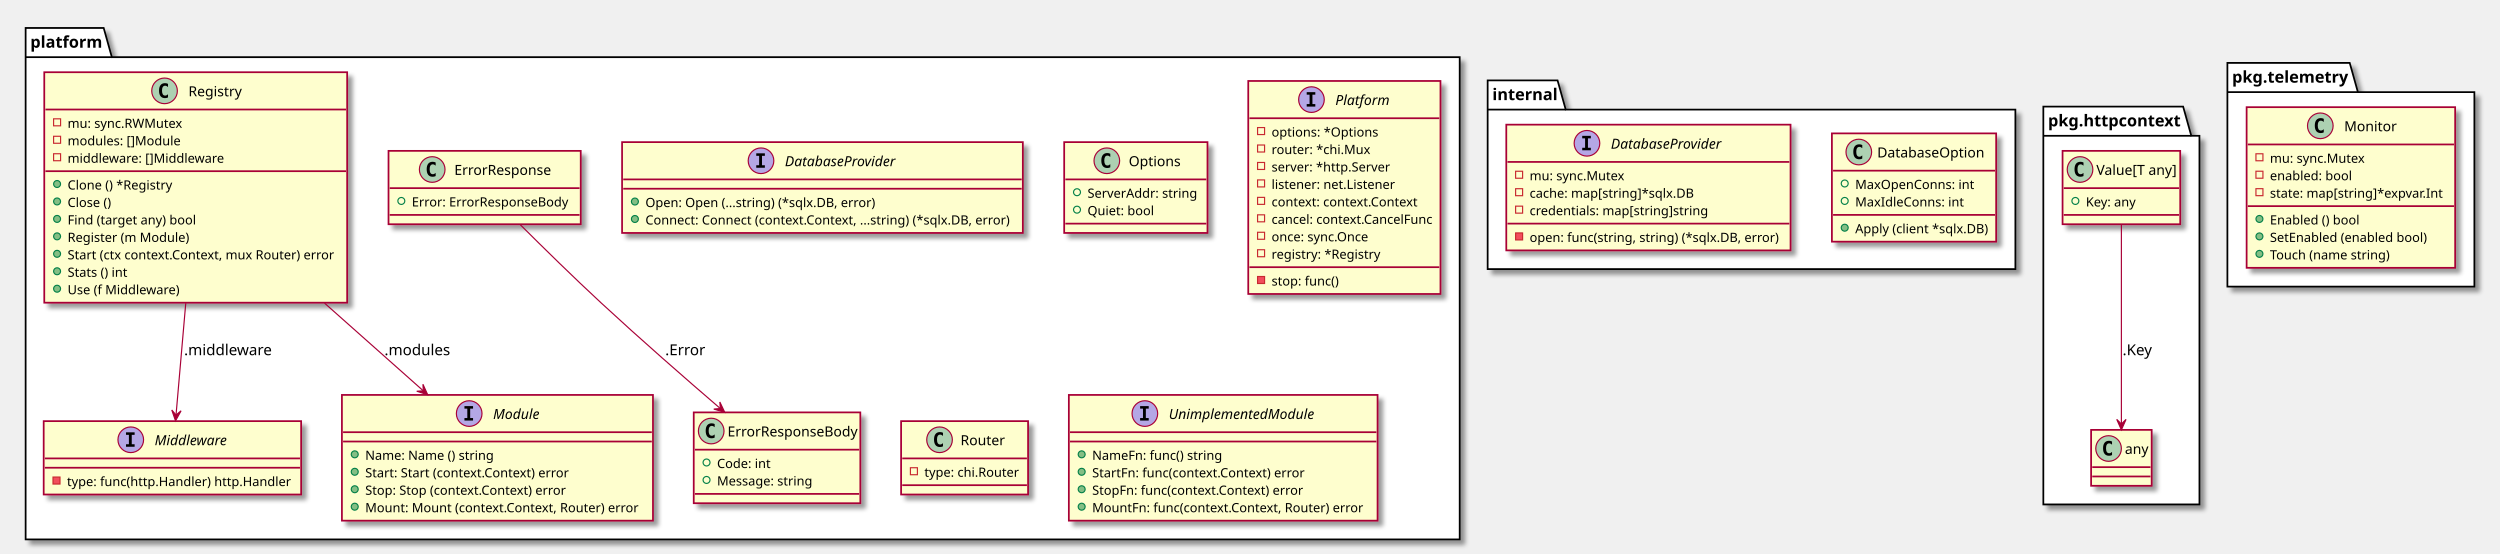
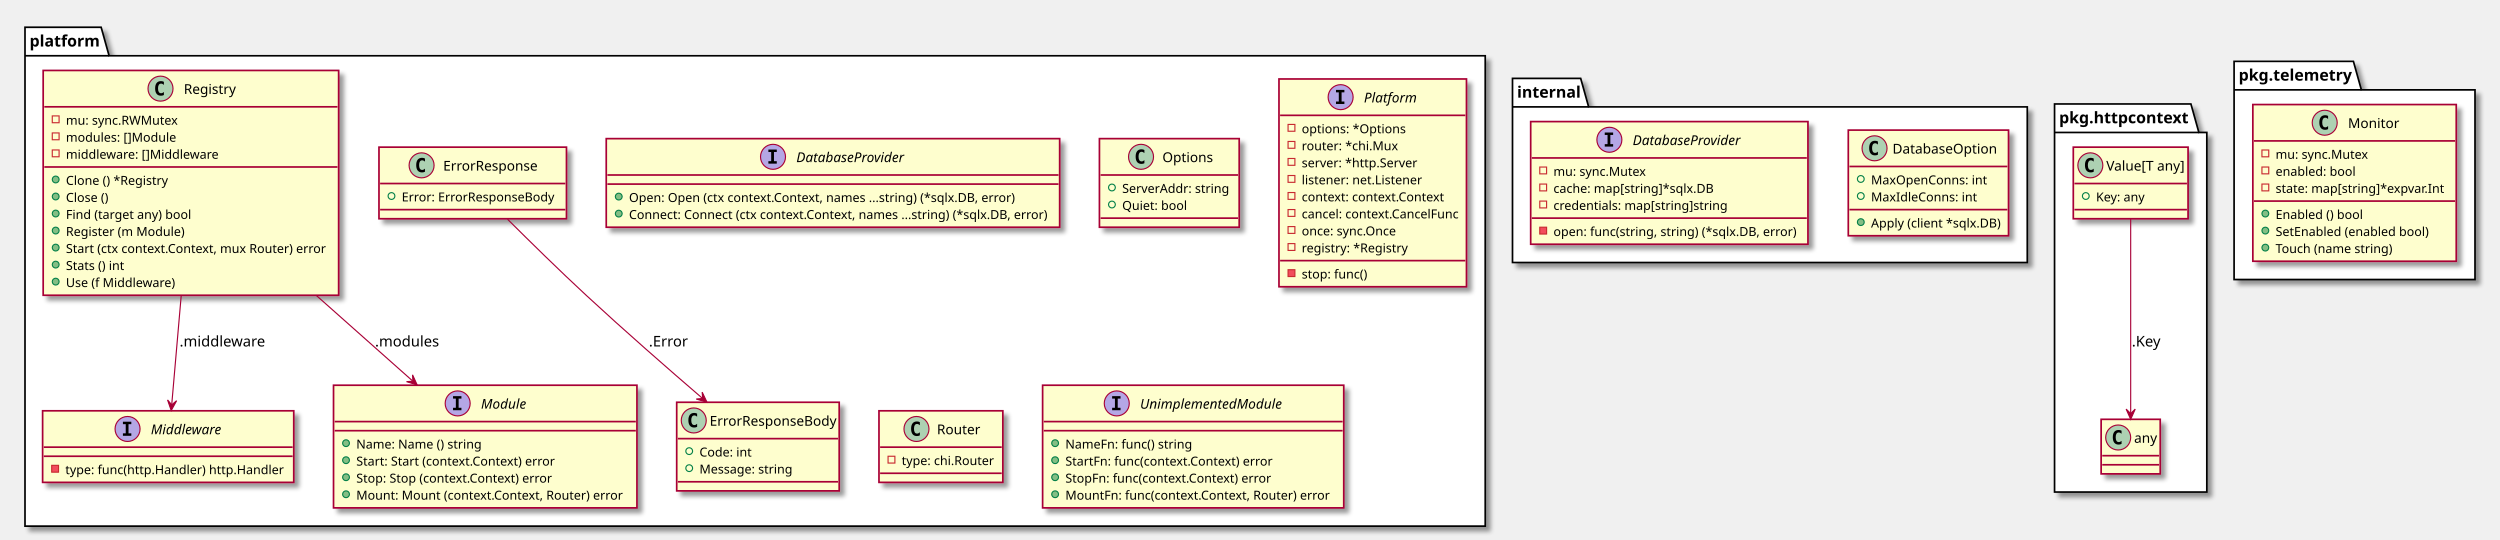
- <svg xmlns="http://www.w3.org/2000/svg" contentScriptType="application/ecmascript" contentStyleType="text/css" height="475px" preserveAspectRatio="none" style="width:2146px;height:475px;" version="1.1" viewBox="0 0 2146 475" width="2146px" zoomAndPan="magnify">
+ <svg xmlns="http://www.w3.org/2000/svg" contentScriptType="application/ecmascript" contentStyleType="text/css" height="475px" preserveAspectRatio="none" style="width:2200px;height:475px;" version="1.1" viewBox="0 0 2200 475" width="2200px" zoomAndPan="magnify">
  <defs>
-     <filter height="300%" id="f362iavfufmdf" width="300%" x="-1" y="-1">
+     <filter height="300%" id="f1exiff0v6yuq7" width="300%" x="-1" y="-1">
      <feGaussianBlur result="blurOut" stdDeviation="2.0" />
      <feColorMatrix in="blurOut" result="blurOut2" type="matrix" values="0 0 0 0 0 0 0 0 0 0 0 0 0 0 0 0 0 0 .4 0" />
      <feOffset dx="4.0" dy="4.0" in="blurOut2" result="blurOut3" />
      <feBlend in="SourceGraphic" in2="blurOut3" mode="normal" />
    </filter>
  </defs>
  <g>
-     <polygon fill="#FFFFFF" filter="url(#f362iavfufmdf)" points="1277,69,1337,69,1344,94.068,1730,94.068,1730,231,1277,231,1277,69" style="stroke: #000000; stroke-width: 1.5;" />
-     <line style="stroke: #000000; stroke-width: 1.5;" x1="1277" x2="1344" y1="94.068" y2="94.068" />
-     <text fill="#000000" font-family="sans-serif" font-size="14" font-weight="bold" lengthAdjust="spacingAndGlyphs" textLength="54" x="1281" y="85.966">internal</text>
-     <polygon fill="#FFFFFF" filter="url(#f362iavfufmdf)" points="1754,91.5,1874,91.5,1881,116.568,1888,116.568,1888,433,1754,433,1754,91.5" style="stroke: #000000; stroke-width: 1.5;" />
-     <line style="stroke: #000000; stroke-width: 1.5;" x1="1754" x2="1881" y1="116.568" y2="116.568" />
-     <text fill="#000000" font-family="sans-serif" font-size="14" font-weight="bold" lengthAdjust="spacingAndGlyphs" textLength="114" x="1758" y="108.466">pkg.httpcontext</text>
-     <polygon fill="#FFFFFF" filter="url(#f362iavfufmdf)" points="1912,54,2017,54,2024,79.068,2124,79.068,2124,246,1912,246,1912,54" style="stroke: #000000; stroke-width: 1.5;" />
-     <line style="stroke: #000000; stroke-width: 1.5;" x1="1912" x2="2024" y1="79.068" y2="79.068" />
-     <text fill="#000000" font-family="sans-serif" font-size="14" font-weight="bold" lengthAdjust="spacingAndGlyphs" textLength="99" x="1916" y="70.966">pkg.telemetry</text>
-     <polygon fill="#FFFFFF" filter="url(#f362iavfufmdf)" points="22,24,89,24,96,49.068,1253,49.068,1253,463,22,463,22,24" style="stroke: #000000; stroke-width: 1.5;" />
+     <polygon fill="#FFFFFF" filter="url(#f1exiff0v6yuq7)" points="1331,69,1391,69,1398,94.068,1784,94.068,1784,231,1331,231,1331,69" style="stroke: #000000; stroke-width: 1.5;" />
+     <line style="stroke: #000000; stroke-width: 1.5;" x1="1331" x2="1398" y1="94.068" y2="94.068" />
+     <text fill="#000000" font-family="sans-serif" font-size="14" font-weight="bold" lengthAdjust="spacingAndGlyphs" textLength="54" x="1335" y="85.966">internal</text>
+     <polygon fill="#FFFFFF" filter="url(#f1exiff0v6yuq7)" points="1808,91.5,1928,91.5,1935,116.568,1942,116.568,1942,433,1808,433,1808,91.5" style="stroke: #000000; stroke-width: 1.5;" />
+     <line style="stroke: #000000; stroke-width: 1.5;" x1="1808" x2="1935" y1="116.568" y2="116.568" />
+     <text fill="#000000" font-family="sans-serif" font-size="14" font-weight="bold" lengthAdjust="spacingAndGlyphs" textLength="114" x="1812" y="108.466">pkg.httpcontext</text>
+     <polygon fill="#FFFFFF" filter="url(#f1exiff0v6yuq7)" points="1966,54,2071,54,2078,79.068,2178,79.068,2178,246,1966,246,1966,54" style="stroke: #000000; stroke-width: 1.5;" />
+     <line style="stroke: #000000; stroke-width: 1.5;" x1="1966" x2="2078" y1="79.068" y2="79.068" />
+     <text fill="#000000" font-family="sans-serif" font-size="14" font-weight="bold" lengthAdjust="spacingAndGlyphs" textLength="99" x="1970" y="70.966">pkg.telemetry</text>
+     <polygon fill="#FFFFFF" filter="url(#f1exiff0v6yuq7)" points="22,24,89,24,96,49.068,1307,49.068,1307,463,22,463,22,24" style="stroke: #000000; stroke-width: 1.5;" />
    <line style="stroke: #000000; stroke-width: 1.5;" x1="22" x2="96" y1="49.068" y2="49.068" />
    <text fill="#000000" font-family="sans-serif" font-size="14" font-weight="bold" lengthAdjust="spacingAndGlyphs" textLength="61" x="26" y="40.966">platform</text>
-     <rect fill="#FEFECE" filter="url(#f362iavfufmdf)" height="92.946" id="internal.DatabaseOption" style="stroke: #A80036; stroke-width: 1.5;" width="141" x="1572.5" y="114.5" />
-     <ellipse cx="1595.6" cy="130.5" fill="#ADD1B2" rx="11" ry="11" style="stroke: #A80036; stroke-width: 1.0;" />
-     <path d="M1598.569,136.141 Q1597.991,136.438 1597.35,136.578 Q1596.709,136.734 1596.006,136.734 Q1593.506,136.734 1592.178,135.094 Q1590.866,133.438 1590.866,130.312 Q1590.866,127.188 1592.178,125.531 Q1593.506,123.875 1596.006,123.875 Q1596.709,123.875 1597.35,124.031 Q1598.006,124.188 1598.569,124.484 L1598.569,127.203 Q1597.944,126.625 1597.35,126.359 Q1596.756,126.078 1596.131,126.078 Q1594.787,126.078 1594.1,127.156 Q1593.412,128.219 1593.412,130.312 Q1593.412,132.406 1594.1,133.484 Q1594.787,134.547 1596.131,134.547 Q1596.756,134.547 1597.35,134.281 Q1597.944,134 1598.569,133.422 L1598.569,136.141 Z " />
-     <text fill="#000000" font-family="sans-serif" font-size="12" lengthAdjust="spacingAndGlyphs" textLength="91" x="1611.4" y="135.156">DatabaseOption</text>
-     <line style="stroke: #A80036; stroke-width: 1.5;" x1="1573.5" x2="1712.5" y1="146.5" y2="146.5" />
-     <ellipse cx="1583.5" cy="157.5" fill="none" rx="3" ry="3" style="stroke: #038048; stroke-width: 1.0;" />
-     <text fill="#000000" font-family="sans-serif" font-size="11" lengthAdjust="spacingAndGlyphs" textLength="104" x="1592.5" y="162.259">MaxOpenConns: int</text>
-     <ellipse cx="1583.5" cy="172.482" fill="none" rx="3" ry="3" style="stroke: #038048; stroke-width: 1.0;" />
-     <text fill="#000000" font-family="sans-serif" font-size="11" lengthAdjust="spacingAndGlyphs" textLength="95" x="1592.5" y="177.241">MaxIdleConns: int</text>
-     <line style="stroke: #A80036; stroke-width: 1.5;" x1="1573.5" x2="1712.5" y1="184.464" y2="184.464" />
-     <ellipse cx="1583.5" cy="195.464" fill="#84BE84" rx="3" ry="3" style="stroke: #038048; stroke-width: 1.0;" />
-     <text fill="#000000" font-family="sans-serif" font-size="11" lengthAdjust="spacingAndGlyphs" textLength="115" x="1592.5" y="200.223">Apply (client *sqlx.DB)</text>
-     <rect fill="#FEFECE" filter="url(#f362iavfufmdf)" height="107.928" id="internal.DatabaseProvider" style="stroke: #A80036; stroke-width: 1.5;" width="244" x="1293" y="107" />
-     <ellipse cx="1362.25" cy="123" fill="#B4A7E5" rx="11" ry="11" style="stroke: #A80036; stroke-width: 1.0;" />
-     <path d="M1358.172,118.766 L1358.172,116.609 L1365.562,116.609 L1365.562,118.766 L1363.094,118.766 L1363.094,126.844 L1365.562,126.844 L1365.562,129 L1358.172,129 L1358.172,126.844 L1360.641,126.844 L1360.641,118.766 L1358.172,118.766 Z " />
-     <text fill="#000000" font-family="sans-serif" font-size="12" font-style="italic" lengthAdjust="spacingAndGlyphs" textLength="97" x="1382.75" y="127.656">DatabaseProvider</text>
-     <line style="stroke: #A80036; stroke-width: 1.5;" x1="1294" x2="1536" y1="139" y2="139" />
-     <rect fill="none" height="6" style="stroke: #C82930; stroke-width: 1.0;" width="6" x="1301" y="147" />
-     <text fill="#000000" font-family="sans-serif" font-size="11" lengthAdjust="spacingAndGlyphs" textLength="82" x="1313" y="154.759">mu: sync.Mutex</text>
-     <rect fill="none" height="6" style="stroke: #C82930; stroke-width: 1.0;" width="6" x="1301" y="161.982" />
-     <text fill="#000000" font-family="sans-serif" font-size="11" lengthAdjust="spacingAndGlyphs" textLength="142" x="1313" y="169.741">cache: map[string]*sqlx.DB</text>
-     <rect fill="none" height="6" style="stroke: #C82930; stroke-width: 1.0;" width="6" x="1301" y="176.964" />
-     <text fill="#000000" font-family="sans-serif" font-size="11" lengthAdjust="spacingAndGlyphs" textLength="156" x="1313" y="184.723">credentials: map[string]string</text>
-     <line style="stroke: #A80036; stroke-width: 1.5;" x1="1294" x2="1536" y1="191.946" y2="191.946" />
-     <rect fill="#F24D5C" height="6" style="stroke: #C82930; stroke-width: 1.0;" width="6" x="1301" y="199.946" />
-     <text fill="#000000" font-family="sans-serif" font-size="11" lengthAdjust="spacingAndGlyphs" textLength="218" x="1313" y="207.705">open: func(string, string) (*sqlx.DB, error)</text>
-     <rect fill="#FEFECE" filter="url(#f362iavfufmdf)" height="62.982" id="pkg.httpcontext.Value[T any]" style="stroke: #A80036; stroke-width: 1.5;" width="101" x="1770.5" y="129.5" />
-     <ellipse cx="1785.5" cy="145.5" fill="#ADD1B2" rx="11" ry="11" style="stroke: #A80036; stroke-width: 1.0;" />
-     <path d="M1788.469,151.141 Q1787.891,151.438 1787.25,151.578 Q1786.609,151.734 1785.906,151.734 Q1783.406,151.734 1782.078,150.094 Q1780.766,148.438 1780.766,145.312 Q1780.766,142.188 1782.078,140.531 Q1783.406,138.875 1785.906,138.875 Q1786.609,138.875 1787.25,139.031 Q1787.906,139.188 1788.469,139.484 L1788.469,142.203 Q1787.844,141.625 1787.25,141.359 Q1786.656,141.078 1786.031,141.078 Q1784.688,141.078 1784,142.156 Q1783.312,143.219 1783.312,145.312 Q1783.312,147.406 1784,148.484 Q1784.688,149.547 1786.031,149.547 Q1786.656,149.547 1787.25,149.281 Q1787.844,149 1788.469,148.422 L1788.469,151.141 Z " />
-     <text fill="#000000" font-family="sans-serif" font-size="12" lengthAdjust="spacingAndGlyphs" textLength="69" x="1799.5" y="150.156">Value[T any]</text>
-     <line style="stroke: #A80036; stroke-width: 1.5;" x1="1771.5" x2="1870.5" y1="161.5" y2="161.5" />
-     <ellipse cx="1781.5" cy="172.5" fill="none" rx="3" ry="3" style="stroke: #038048; stroke-width: 1.0;" />
-     <text fill="#000000" font-family="sans-serif" font-size="11" lengthAdjust="spacingAndGlyphs" textLength="44" x="1790.5" y="177.259">Key: any</text>
-     <line style="stroke: #A80036; stroke-width: 1.5;" x1="1771.5" x2="1870.5" y1="184.482" y2="184.482" />
-     <rect fill="#FEFECE" filter="url(#f362iavfufmdf)" height="48" id="pkg.httpcontext.any" style="stroke: #A80036; stroke-width: 1.5;" width="52" x="1795" y="369" />
-     <ellipse cx="1810" cy="385" fill="#ADD1B2" rx="11" ry="11" style="stroke: #A80036; stroke-width: 1.0;" />
-     <path d="M1812.969,390.641 Q1812.391,390.938 1811.75,391.078 Q1811.109,391.234 1810.406,391.234 Q1807.906,391.234 1806.578,389.594 Q1805.266,387.938 1805.266,384.812 Q1805.266,381.688 1806.578,380.031 Q1807.906,378.375 1810.406,378.375 Q1811.109,378.375 1811.75,378.531 Q1812.406,378.688 1812.969,378.984 L1812.969,381.703 Q1812.344,381.125 1811.75,380.859 Q1811.156,380.578 1810.531,380.578 Q1809.188,380.578 1808.5,381.656 Q1807.812,382.719 1807.812,384.812 Q1807.812,386.906 1808.5,387.984 Q1809.188,389.047 1810.531,389.047 Q1811.156,389.047 1811.75,388.781 Q1812.344,388.5 1812.969,387.922 L1812.969,390.641 Z " />
-     <text fill="#000000" font-family="sans-serif" font-size="12" lengthAdjust="spacingAndGlyphs" textLength="20" x="1824" y="389.656">any</text>
-     <line style="stroke: #A80036; stroke-width: 1.5;" x1="1796" x2="1846" y1="401" y2="401" />
-     <line style="stroke: #A80036; stroke-width: 1.5;" x1="1796" x2="1846" y1="409" y2="409" />
-     <rect fill="#FEFECE" filter="url(#f362iavfufmdf)" height="137.891" id="pkg.telemetry.Monitor" style="stroke: #A80036; stroke-width: 1.5;" width="179" x="1928.5" y="92" />
-     <ellipse cx="1991.75" cy="108" fill="#ADD1B2" rx="11" ry="11" style="stroke: #A80036; stroke-width: 1.0;" />
-     <path d="M1994.719,113.641 Q1994.141,113.938 1993.5,114.078 Q1992.859,114.234 1992.156,114.234 Q1989.656,114.234 1988.328,112.594 Q1987.016,110.938 1987.016,107.812 Q1987.016,104.688 1988.328,103.031 Q1989.656,101.375 1992.156,101.375 Q1992.859,101.375 1993.5,101.531 Q1994.156,101.688 1994.719,101.984 L1994.719,104.703 Q1994.094,104.125 1993.5,103.859 Q1992.906,103.578 1992.281,103.578 Q1990.938,103.578 1990.25,104.656 Q1989.562,105.719 1989.562,107.812 Q1989.562,109.906 1990.25,110.984 Q1990.938,112.047 1992.281,112.047 Q1992.906,112.047 1993.5,111.781 Q1994.094,111.5 1994.719,110.922 L1994.719,113.641 Z " />
-     <text fill="#000000" font-family="sans-serif" font-size="12" lengthAdjust="spacingAndGlyphs" textLength="44" x="2012.25" y="112.656">Monitor</text>
-     <line style="stroke: #A80036; stroke-width: 1.5;" x1="1929.5" x2="2106.5" y1="124" y2="124" />
-     <rect fill="none" height="6" style="stroke: #C82930; stroke-width: 1.0;" width="6" x="1936.5" y="132" />
-     <text fill="#000000" font-family="sans-serif" font-size="11" lengthAdjust="spacingAndGlyphs" textLength="82" x="1948.5" y="139.759">mu: sync.Mutex</text>
-     <rect fill="none" height="6" style="stroke: #C82930; stroke-width: 1.0;" width="6" x="1936.5" y="146.982" />
-     <text fill="#000000" font-family="sans-serif" font-size="11" lengthAdjust="spacingAndGlyphs" textLength="72" x="1948.5" y="154.741">enabled: bool</text>
-     <rect fill="none" height="6" style="stroke: #C82930; stroke-width: 1.0;" width="6" x="1936.5" y="161.964" />
-     <text fill="#000000" font-family="sans-serif" font-size="11" lengthAdjust="spacingAndGlyphs" textLength="153" x="1948.5" y="169.723">state: map[string]*expvar.Int</text>
-     <line style="stroke: #A80036; stroke-width: 1.5;" x1="1929.5" x2="2106.5" y1="176.946" y2="176.946" />
-     <ellipse cx="1939.5" cy="187.946" fill="#84BE84" rx="3" ry="3" style="stroke: #038048; stroke-width: 1.0;" />
-     <text fill="#000000" font-family="sans-serif" font-size="11" lengthAdjust="spacingAndGlyphs" textLength="78" x="1948.5" y="192.705">Enabled () bool</text>
-     <ellipse cx="1939.5" cy="202.928" fill="#84BE84" rx="3" ry="3" style="stroke: #038048; stroke-width: 1.0;" />
-     <text fill="#000000" font-family="sans-serif" font-size="11" lengthAdjust="spacingAndGlyphs" textLength="136" x="1948.5" y="207.686">SetEnabled (enabled bool)</text>
-     <ellipse cx="1939.5" cy="217.909" fill="#84BE84" rx="3" ry="3" style="stroke: #038048; stroke-width: 1.0;" />
-     <text fill="#000000" font-family="sans-serif" font-size="11" lengthAdjust="spacingAndGlyphs" textLength="104" x="1948.5" y="222.668">Touch (name string)</text>
-     <rect fill="#FEFECE" filter="url(#f362iavfufmdf)" height="77.964" id="platform.DatabaseProvider" style="stroke: #A80036; stroke-width: 1.5;" width="344" x="534" y="122" />
-     <ellipse cx="653.25" cy="138" fill="#B4A7E5" rx="11" ry="11" style="stroke: #A80036; stroke-width: 1.0;" />
-     <path d="M649.172,133.766 L649.172,131.609 L656.562,131.609 L656.562,133.766 L654.094,133.766 L654.094,141.844 L656.562,141.844 L656.562,144 L649.172,144 L649.172,141.844 L651.641,141.844 L651.641,133.766 L649.172,133.766 Z " />
-     <text fill="#000000" font-family="sans-serif" font-size="12" font-style="italic" lengthAdjust="spacingAndGlyphs" textLength="97" x="673.75" y="142.656">DatabaseProvider</text>
-     <line style="stroke: #A80036; stroke-width: 1.5;" x1="535" x2="877" y1="154" y2="154" />
-     <line style="stroke: #A80036; stroke-width: 1.5;" x1="535" x2="877" y1="162" y2="162" />
-     <ellipse cx="545" cy="173" fill="#84BE84" rx="3" ry="3" style="stroke: #038048; stroke-width: 1.0;" />
-     <text fill="#000000" font-family="sans-serif" font-size="11" lengthAdjust="spacingAndGlyphs" textLength="201" x="554" y="177.759">Open: Open (...string) (*sqlx.DB, error)</text>
-     <ellipse cx="545" cy="187.982" fill="#84BE84" rx="3" ry="3" style="stroke: #038048; stroke-width: 1.0;" />
-     <text fill="#000000" font-family="sans-serif" font-size="11" lengthAdjust="spacingAndGlyphs" textLength="318" x="554" y="192.741">Connect: Connect (context.Context, ...string) (*sqlx.DB, error)</text>
-     <rect fill="#FEFECE" filter="url(#f362iavfufmdf)" height="62.982" id="platform.ErrorResponse" style="stroke: #A80036; stroke-width: 1.5;" width="165" x="333.5" y="129.5" />
+     <rect fill="#FEFECE" filter="url(#f1exiff0v6yuq7)" height="92.946" id="internal.DatabaseOption" style="stroke: #A80036; stroke-width: 1.5;" width="141" x="1626.5" y="114.5" />
+     <ellipse cx="1649.6" cy="130.5" fill="#ADD1B2" rx="11" ry="11" style="stroke: #A80036; stroke-width: 1.0;" />
+     <path d="M1652.569,136.141 Q1651.991,136.438 1651.35,136.578 Q1650.709,136.734 1650.006,136.734 Q1647.506,136.734 1646.178,135.094 Q1644.866,133.438 1644.866,130.312 Q1644.866,127.188 1646.178,125.531 Q1647.506,123.875 1650.006,123.875 Q1650.709,123.875 1651.35,124.031 Q1652.006,124.188 1652.569,124.484 L1652.569,127.203 Q1651.944,126.625 1651.35,126.359 Q1650.756,126.078 1650.131,126.078 Q1648.787,126.078 1648.1,127.156 Q1647.412,128.219 1647.412,130.312 Q1647.412,132.406 1648.1,133.484 Q1648.787,134.547 1650.131,134.547 Q1650.756,134.547 1651.35,134.281 Q1651.944,134 1652.569,133.422 L1652.569,136.141 Z " />
+     <text fill="#000000" font-family="sans-serif" font-size="12" lengthAdjust="spacingAndGlyphs" textLength="91" x="1665.4" y="135.156">DatabaseOption</text>
+     <line style="stroke: #A80036; stroke-width: 1.5;" x1="1627.5" x2="1766.5" y1="146.5" y2="146.5" />
+     <ellipse cx="1637.5" cy="157.5" fill="none" rx="3" ry="3" style="stroke: #038048; stroke-width: 1.0;" />
+     <text fill="#000000" font-family="sans-serif" font-size="11" lengthAdjust="spacingAndGlyphs" textLength="104" x="1646.5" y="162.259">MaxOpenConns: int</text>
+     <ellipse cx="1637.5" cy="172.482" fill="none" rx="3" ry="3" style="stroke: #038048; stroke-width: 1.0;" />
+     <text fill="#000000" font-family="sans-serif" font-size="11" lengthAdjust="spacingAndGlyphs" textLength="95" x="1646.5" y="177.241">MaxIdleConns: int</text>
+     <line style="stroke: #A80036; stroke-width: 1.5;" x1="1627.5" x2="1766.5" y1="184.464" y2="184.464" />
+     <ellipse cx="1637.5" cy="195.464" fill="#84BE84" rx="3" ry="3" style="stroke: #038048; stroke-width: 1.0;" />
+     <text fill="#000000" font-family="sans-serif" font-size="11" lengthAdjust="spacingAndGlyphs" textLength="115" x="1646.5" y="200.223">Apply (client *sqlx.DB)</text>
+     <rect fill="#FEFECE" filter="url(#f1exiff0v6yuq7)" height="107.928" id="internal.DatabaseProvider" style="stroke: #A80036; stroke-width: 1.5;" width="244" x="1347" y="107" />
+     <ellipse cx="1416.25" cy="123" fill="#B4A7E5" rx="11" ry="11" style="stroke: #A80036; stroke-width: 1.0;" />
+     <path d="M1412.172,118.766 L1412.172,116.609 L1419.562,116.609 L1419.562,118.766 L1417.094,118.766 L1417.094,126.844 L1419.562,126.844 L1419.562,129 L1412.172,129 L1412.172,126.844 L1414.641,126.844 L1414.641,118.766 L1412.172,118.766 Z " />
+     <text fill="#000000" font-family="sans-serif" font-size="12" font-style="italic" lengthAdjust="spacingAndGlyphs" textLength="97" x="1436.75" y="127.656">DatabaseProvider</text>
+     <line style="stroke: #A80036; stroke-width: 1.5;" x1="1348" x2="1590" y1="139" y2="139" />
+     <rect fill="none" height="6" style="stroke: #C82930; stroke-width: 1.0;" width="6" x="1355" y="147" />
+     <text fill="#000000" font-family="sans-serif" font-size="11" lengthAdjust="spacingAndGlyphs" textLength="82" x="1367" y="154.759">mu: sync.Mutex</text>
+     <rect fill="none" height="6" style="stroke: #C82930; stroke-width: 1.0;" width="6" x="1355" y="161.982" />
+     <text fill="#000000" font-family="sans-serif" font-size="11" lengthAdjust="spacingAndGlyphs" textLength="142" x="1367" y="169.741">cache: map[string]*sqlx.DB</text>
+     <rect fill="none" height="6" style="stroke: #C82930; stroke-width: 1.0;" width="6" x="1355" y="176.964" />
+     <text fill="#000000" font-family="sans-serif" font-size="11" lengthAdjust="spacingAndGlyphs" textLength="156" x="1367" y="184.723">credentials: map[string]string</text>
+     <line style="stroke: #A80036; stroke-width: 1.5;" x1="1348" x2="1590" y1="191.946" y2="191.946" />
+     <rect fill="#F24D5C" height="6" style="stroke: #C82930; stroke-width: 1.0;" width="6" x="1355" y="199.946" />
+     <text fill="#000000" font-family="sans-serif" font-size="11" lengthAdjust="spacingAndGlyphs" textLength="218" x="1367" y="207.705">open: func(string, string) (*sqlx.DB, error)</text>
+     <rect fill="#FEFECE" filter="url(#f1exiff0v6yuq7)" height="62.982" id="pkg.httpcontext.Value[T any]" style="stroke: #A80036; stroke-width: 1.5;" width="101" x="1824.5" y="129.5" />
+     <ellipse cx="1839.5" cy="145.5" fill="#ADD1B2" rx="11" ry="11" style="stroke: #A80036; stroke-width: 1.0;" />
+     <path d="M1842.469,151.141 Q1841.891,151.438 1841.25,151.578 Q1840.609,151.734 1839.906,151.734 Q1837.406,151.734 1836.078,150.094 Q1834.766,148.438 1834.766,145.312 Q1834.766,142.188 1836.078,140.531 Q1837.406,138.875 1839.906,138.875 Q1840.609,138.875 1841.25,139.031 Q1841.906,139.188 1842.469,139.484 L1842.469,142.203 Q1841.844,141.625 1841.25,141.359 Q1840.656,141.078 1840.031,141.078 Q1838.688,141.078 1838,142.156 Q1837.312,143.219 1837.312,145.312 Q1837.312,147.406 1838,148.484 Q1838.688,149.547 1840.031,149.547 Q1840.656,149.547 1841.25,149.281 Q1841.844,149 1842.469,148.422 L1842.469,151.141 Z " />
+     <text fill="#000000" font-family="sans-serif" font-size="12" lengthAdjust="spacingAndGlyphs" textLength="69" x="1853.5" y="150.156">Value[T any]</text>
+     <line style="stroke: #A80036; stroke-width: 1.5;" x1="1825.5" x2="1924.5" y1="161.5" y2="161.5" />
+     <ellipse cx="1835.5" cy="172.5" fill="none" rx="3" ry="3" style="stroke: #038048; stroke-width: 1.0;" />
+     <text fill="#000000" font-family="sans-serif" font-size="11" lengthAdjust="spacingAndGlyphs" textLength="44" x="1844.5" y="177.259">Key: any</text>
+     <line style="stroke: #A80036; stroke-width: 1.5;" x1="1825.5" x2="1924.5" y1="184.482" y2="184.482" />
+     <rect fill="#FEFECE" filter="url(#f1exiff0v6yuq7)" height="48" id="pkg.httpcontext.any" style="stroke: #A80036; stroke-width: 1.5;" width="52" x="1849" y="369" />
+     <ellipse cx="1864" cy="385" fill="#ADD1B2" rx="11" ry="11" style="stroke: #A80036; stroke-width: 1.0;" />
+     <path d="M1866.969,390.641 Q1866.391,390.938 1865.75,391.078 Q1865.109,391.234 1864.406,391.234 Q1861.906,391.234 1860.578,389.594 Q1859.266,387.938 1859.266,384.812 Q1859.266,381.688 1860.578,380.031 Q1861.906,378.375 1864.406,378.375 Q1865.109,378.375 1865.75,378.531 Q1866.406,378.688 1866.969,378.984 L1866.969,381.703 Q1866.344,381.125 1865.75,380.859 Q1865.156,380.578 1864.531,380.578 Q1863.188,380.578 1862.5,381.656 Q1861.812,382.719 1861.812,384.812 Q1861.812,386.906 1862.5,387.984 Q1863.188,389.047 1864.531,389.047 Q1865.156,389.047 1865.75,388.781 Q1866.344,388.5 1866.969,387.922 L1866.969,390.641 Z " />
+     <text fill="#000000" font-family="sans-serif" font-size="12" lengthAdjust="spacingAndGlyphs" textLength="20" x="1878" y="389.656">any</text>
+     <line style="stroke: #A80036; stroke-width: 1.5;" x1="1850" x2="1900" y1="401" y2="401" />
+     <line style="stroke: #A80036; stroke-width: 1.5;" x1="1850" x2="1900" y1="409" y2="409" />
+     <rect fill="#FEFECE" filter="url(#f1exiff0v6yuq7)" height="137.891" id="pkg.telemetry.Monitor" style="stroke: #A80036; stroke-width: 1.5;" width="179" x="1982.5" y="92" />
+     <ellipse cx="2045.75" cy="108" fill="#ADD1B2" rx="11" ry="11" style="stroke: #A80036; stroke-width: 1.0;" />
+     <path d="M2048.719,113.641 Q2048.141,113.938 2047.5,114.078 Q2046.859,114.234 2046.156,114.234 Q2043.656,114.234 2042.328,112.594 Q2041.016,110.938 2041.016,107.812 Q2041.016,104.688 2042.328,103.031 Q2043.656,101.375 2046.156,101.375 Q2046.859,101.375 2047.5,101.531 Q2048.156,101.688 2048.719,101.984 L2048.719,104.703 Q2048.094,104.125 2047.5,103.859 Q2046.906,103.578 2046.281,103.578 Q2044.938,103.578 2044.25,104.656 Q2043.562,105.719 2043.562,107.812 Q2043.562,109.906 2044.25,110.984 Q2044.938,112.047 2046.281,112.047 Q2046.906,112.047 2047.5,111.781 Q2048.094,111.5 2048.719,110.922 L2048.719,113.641 Z " />
+     <text fill="#000000" font-family="sans-serif" font-size="12" lengthAdjust="spacingAndGlyphs" textLength="44" x="2066.25" y="112.656">Monitor</text>
+     <line style="stroke: #A80036; stroke-width: 1.5;" x1="1983.5" x2="2160.5" y1="124" y2="124" />
+     <rect fill="none" height="6" style="stroke: #C82930; stroke-width: 1.0;" width="6" x="1990.5" y="132" />
+     <text fill="#000000" font-family="sans-serif" font-size="11" lengthAdjust="spacingAndGlyphs" textLength="82" x="2002.5" y="139.759">mu: sync.Mutex</text>
+     <rect fill="none" height="6" style="stroke: #C82930; stroke-width: 1.0;" width="6" x="1990.5" y="146.982" />
+     <text fill="#000000" font-family="sans-serif" font-size="11" lengthAdjust="spacingAndGlyphs" textLength="72" x="2002.5" y="154.741">enabled: bool</text>
+     <rect fill="none" height="6" style="stroke: #C82930; stroke-width: 1.0;" width="6" x="1990.5" y="161.964" />
+     <text fill="#000000" font-family="sans-serif" font-size="11" lengthAdjust="spacingAndGlyphs" textLength="153" x="2002.5" y="169.723">state: map[string]*expvar.Int</text>
+     <line style="stroke: #A80036; stroke-width: 1.5;" x1="1983.5" x2="2160.5" y1="176.946" y2="176.946" />
+     <ellipse cx="1993.5" cy="187.946" fill="#84BE84" rx="3" ry="3" style="stroke: #038048; stroke-width: 1.0;" />
+     <text fill="#000000" font-family="sans-serif" font-size="11" lengthAdjust="spacingAndGlyphs" textLength="78" x="2002.5" y="192.705">Enabled () bool</text>
+     <ellipse cx="1993.5" cy="202.928" fill="#84BE84" rx="3" ry="3" style="stroke: #038048; stroke-width: 1.0;" />
+     <text fill="#000000" font-family="sans-serif" font-size="11" lengthAdjust="spacingAndGlyphs" textLength="136" x="2002.5" y="207.686">SetEnabled (enabled bool)</text>
+     <ellipse cx="1993.5" cy="217.909" fill="#84BE84" rx="3" ry="3" style="stroke: #038048; stroke-width: 1.0;" />
+     <text fill="#000000" font-family="sans-serif" font-size="11" lengthAdjust="spacingAndGlyphs" textLength="104" x="2002.5" y="222.668">Touch (name string)</text>
+     <rect fill="#FEFECE" filter="url(#f1exiff0v6yuq7)" height="77.964" id="platform.DatabaseProvider" style="stroke: #A80036; stroke-width: 1.5;" width="399" x="533.5" y="122" />
+     <ellipse cx="680.25" cy="138" fill="#B4A7E5" rx="11" ry="11" style="stroke: #A80036; stroke-width: 1.0;" />
+     <path d="M676.172,133.766 L676.172,131.609 L683.562,131.609 L683.562,133.766 L681.094,133.766 L681.094,141.844 L683.562,141.844 L683.562,144 L676.172,144 L676.172,141.844 L678.641,141.844 L678.641,133.766 L676.172,133.766 Z " />
+     <text fill="#000000" font-family="sans-serif" font-size="12" font-style="italic" lengthAdjust="spacingAndGlyphs" textLength="97" x="700.75" y="142.656">DatabaseProvider</text>
+     <line style="stroke: #A80036; stroke-width: 1.5;" x1="534.5" x2="931.5" y1="154" y2="154" />
+     <line style="stroke: #A80036; stroke-width: 1.5;" x1="534.5" x2="931.5" y1="162" y2="162" />
+     <ellipse cx="544.5" cy="173" fill="#84BE84" rx="3" ry="3" style="stroke: #038048; stroke-width: 1.0;" />
+     <text fill="#000000" font-family="sans-serif" font-size="11" lengthAdjust="spacingAndGlyphs" textLength="345" x="553.5" y="177.759">Open: Open (ctx context.Context, names ...string) (*sqlx.DB, error)</text>
+     <ellipse cx="544.5" cy="187.982" fill="#84BE84" rx="3" ry="3" style="stroke: #038048; stroke-width: 1.0;" />
+     <text fill="#000000" font-family="sans-serif" font-size="11" lengthAdjust="spacingAndGlyphs" textLength="373" x="553.5" y="192.741">Connect: Connect (ctx context.Context, names ...string) (*sqlx.DB, error)</text>
+     <rect fill="#FEFECE" filter="url(#f1exiff0v6yuq7)" height="62.982" id="platform.ErrorResponse" style="stroke: #A80036; stroke-width: 1.5;" width="165" x="333.5" y="129.5" />
    <ellipse cx="371" cy="145.5" fill="#ADD1B2" rx="11" ry="11" style="stroke: #A80036; stroke-width: 1.0;" />
    <path d="M373.969,151.141 Q373.391,151.438 372.75,151.578 Q372.109,151.734 371.406,151.734 Q368.906,151.734 367.578,150.094 Q366.266,148.438 366.266,145.312 Q366.266,142.188 367.578,140.531 Q368.906,138.875 371.406,138.875 Q372.109,138.875 372.75,139.031 Q373.406,139.188 373.969,139.484 L373.969,142.203 Q373.344,141.625 372.75,141.359 Q372.156,141.078 371.531,141.078 Q370.188,141.078 369.5,142.156 Q368.812,143.219 368.812,145.312 Q368.812,147.406 369.5,148.484 Q370.188,149.547 371.531,149.547 Q372.156,149.547 372.75,149.281 Q373.344,149 373.969,148.422 L373.969,151.141 Z " />
    <text fill="#000000" font-family="sans-serif" font-size="12" lengthAdjust="spacingAndGlyphs" textLength="83" x="390" y="150.156">ErrorResponse</text>
    <line style="stroke: #A80036; stroke-width: 1.5;" x1="334.5" x2="497.5" y1="161.5" y2="161.5" />
    <ellipse cx="344.5" cy="172.5" fill="none" rx="3" ry="3" style="stroke: #038048; stroke-width: 1.0;" />
    <text fill="#000000" font-family="sans-serif" font-size="11" lengthAdjust="spacingAndGlyphs" textLength="139" x="353.5" y="177.259">Error: ErrorResponseBody</text>
    <line style="stroke: #A80036; stroke-width: 1.5;" x1="334.5" x2="497.5" y1="184.482" y2="184.482" />
-     <rect fill="#FEFECE" filter="url(#f362iavfufmdf)" height="77.964" id="platform.ErrorResponseBody" style="stroke: #A80036; stroke-width: 1.5;" width="143" x="595.5" y="354" />
+     <rect fill="#FEFECE" filter="url(#f1exiff0v6yuq7)" height="77.964" id="platform.ErrorResponseBody" style="stroke: #A80036; stroke-width: 1.5;" width="143" x="595.5" y="354" />
    <ellipse cx="610.5" cy="370" fill="#ADD1B2" rx="11" ry="11" style="stroke: #A80036; stroke-width: 1.0;" />
    <path d="M613.469,375.641 Q612.891,375.938 612.25,376.078 Q611.609,376.234 610.906,376.234 Q608.406,376.234 607.078,374.594 Q605.766,372.938 605.766,369.812 Q605.766,366.688 607.078,365.031 Q608.406,363.375 610.906,363.375 Q611.609,363.375 612.25,363.531 Q612.906,363.688 613.469,363.984 L613.469,366.703 Q612.844,366.125 612.25,365.859 Q611.656,365.578 611.031,365.578 Q609.688,365.578 609,366.656 Q608.312,367.719 608.312,369.812 Q608.312,371.906 609,372.984 Q609.688,374.047 611.031,374.047 Q611.656,374.047 612.25,373.781 Q612.844,373.5 613.469,372.922 L613.469,375.641 Z " />
    <text fill="#000000" font-family="sans-serif" font-size="12" lengthAdjust="spacingAndGlyphs" textLength="111" x="624.5" y="374.656">ErrorResponseBody</text>
    <line style="stroke: #A80036; stroke-width: 1.5;" x1="596.5" x2="737.5" y1="386" y2="386" />
    <ellipse cx="606.5" cy="397" fill="none" rx="3" ry="3" style="stroke: #038048; stroke-width: 1.0;" />
    <text fill="#000000" font-family="sans-serif" font-size="11" lengthAdjust="spacingAndGlyphs" textLength="47" x="615.5" y="401.759">Code: int</text>
    <ellipse cx="606.5" cy="411.982" fill="none" rx="3" ry="3" style="stroke: #038048; stroke-width: 1.0;" />
    <text fill="#000000" font-family="sans-serif" font-size="11" lengthAdjust="spacingAndGlyphs" textLength="82" x="615.5" y="416.741">Message: string</text>
    <line style="stroke: #A80036; stroke-width: 1.5;" x1="596.5" x2="737.5" y1="423.964" y2="423.964" />
-     <rect fill="#FEFECE" filter="url(#f362iavfufmdf)" height="62.982" id="platform.Middleware" style="stroke: #A80036; stroke-width: 1.5;" width="221" x="37.5" y="361.5" />
+     <rect fill="#FEFECE" filter="url(#f1exiff0v6yuq7)" height="62.982" id="platform.Middleware" style="stroke: #A80036; stroke-width: 1.5;" width="221" x="37.5" y="361.5" />
    <ellipse cx="112.25" cy="377.5" fill="#B4A7E5" rx="11" ry="11" style="stroke: #A80036; stroke-width: 1.0;" />
    <path d="M108.172,373.266 L108.172,371.109 L115.562,371.109 L115.562,373.266 L113.094,373.266 L113.094,381.344 L115.562,381.344 L115.562,383.5 L108.172,383.5 L108.172,381.344 L110.641,381.344 L110.641,373.266 L108.172,373.266 Z " />
    <text fill="#000000" font-family="sans-serif" font-size="12" font-style="italic" lengthAdjust="spacingAndGlyphs" textLength="63" x="132.75" y="382.156">Middleware</text>
    <line style="stroke: #A80036; stroke-width: 1.5;" x1="38.5" x2="257.5" y1="393.5" y2="393.5" />
    <line style="stroke: #A80036; stroke-width: 1.5;" x1="38.5" x2="257.5" y1="401.5" y2="401.5" />
    <rect fill="#F24D5C" height="6" style="stroke: #C82930; stroke-width: 1.0;" width="6" x="45.5" y="409.5" />
    <text fill="#000000" font-family="sans-serif" font-size="11" lengthAdjust="spacingAndGlyphs" textLength="195" x="57.5" y="417.259">type: func(http.Handler) http.Handler</text>
-     <rect fill="#FEFECE" filter="url(#f362iavfufmdf)" height="107.928" id="platform.Module" style="stroke: #A80036; stroke-width: 1.5;" width="267" x="293.5" y="339" />
+     <rect fill="#FEFECE" filter="url(#f1exiff0v6yuq7)" height="107.928" id="platform.Module" style="stroke: #A80036; stroke-width: 1.5;" width="267" x="293.5" y="339" />
    <ellipse cx="402.75" cy="355" fill="#B4A7E5" rx="11" ry="11" style="stroke: #A80036; stroke-width: 1.0;" />
    <path d="M398.672,350.766 L398.672,348.609 L406.062,348.609 L406.062,350.766 L403.594,350.766 L403.594,358.844 L406.062,358.844 L406.062,361 L398.672,361 L398.672,358.844 L401.141,358.844 L401.141,350.766 L398.672,350.766 Z " />
    <text fill="#000000" font-family="sans-serif" font-size="12" font-style="italic" lengthAdjust="spacingAndGlyphs" textLength="40" x="423.25" y="359.656">Module</text>
    <line style="stroke: #A80036; stroke-width: 1.5;" x1="294.5" x2="559.5" y1="371" y2="371" />
    <line style="stroke: #A80036; stroke-width: 1.5;" x1="294.5" x2="559.5" y1="379" y2="379" />
    <ellipse cx="304.5" cy="390" fill="#84BE84" rx="3" ry="3" style="stroke: #038048; stroke-width: 1.0;" />
    <text fill="#000000" font-family="sans-serif" font-size="11" lengthAdjust="spacingAndGlyphs" textLength="109" x="313.5" y="394.759">Name: Name () string</text>
    <ellipse cx="304.5" cy="404.982" fill="#84BE84" rx="3" ry="3" style="stroke: #038048; stroke-width: 1.0;" />
    <text fill="#000000" font-family="sans-serif" font-size="11" lengthAdjust="spacingAndGlyphs" textLength="179" x="313.5" y="409.741">Start: Start (context.Context) error</text>
    <ellipse cx="304.5" cy="419.964" fill="#84BE84" rx="3" ry="3" style="stroke: #038048; stroke-width: 1.0;" />
    <text fill="#000000" font-family="sans-serif" font-size="11" lengthAdjust="spacingAndGlyphs" textLength="177" x="313.5" y="424.723">Stop: Stop (context.Context) error</text>
    <ellipse cx="304.5" cy="434.946" fill="#84BE84" rx="3" ry="3" style="stroke: #038048; stroke-width: 1.0;" />
    <text fill="#000000" font-family="sans-serif" font-size="11" lengthAdjust="spacingAndGlyphs" textLength="241" x="313.5" y="439.705">Mount: Mount (context.Context, Router) error</text>
-     <rect fill="#FEFECE" filter="url(#f362iavfufmdf)" height="77.964" id="platform.Options" style="stroke: #A80036; stroke-width: 1.5;" width="123" x="913.5" y="122" />
-     <ellipse cx="950.1" cy="138" fill="#ADD1B2" rx="11" ry="11" style="stroke: #A80036; stroke-width: 1.0;" />
-     <path d="M953.069,143.641 Q952.491,143.938 951.85,144.078 Q951.209,144.234 950.506,144.234 Q948.006,144.234 946.678,142.594 Q945.366,140.938 945.366,137.812 Q945.366,134.688 946.678,133.031 Q948.006,131.375 950.506,131.375 Q951.209,131.375 951.85,131.531 Q952.506,131.688 953.069,131.984 L953.069,134.703 Q952.444,134.125 951.85,133.859 Q951.256,133.578 950.631,133.578 Q949.288,133.578 948.6,134.656 Q947.913,135.719 947.913,137.812 Q947.913,139.906 948.6,140.984 Q949.288,142.047 950.631,142.047 Q951.256,142.047 951.85,141.781 Q952.444,141.5 953.069,140.922 L953.069,143.641 Z " />
-     <text fill="#000000" font-family="sans-serif" font-size="12" lengthAdjust="spacingAndGlyphs" textLength="43" x="968.9" y="142.656">Options</text>
-     <line style="stroke: #A80036; stroke-width: 1.5;" x1="914.5" x2="1035.5" y1="154" y2="154" />
-     <ellipse cx="924.5" cy="165" fill="none" rx="3" ry="3" style="stroke: #038048; stroke-width: 1.0;" />
-     <text fill="#000000" font-family="sans-serif" font-size="11" lengthAdjust="spacingAndGlyphs" textLength="97" x="933.5" y="169.759">ServerAddr: string</text>
-     <ellipse cx="924.5" cy="179.982" fill="none" rx="3" ry="3" style="stroke: #038048; stroke-width: 1.0;" />
-     <text fill="#000000" font-family="sans-serif" font-size="11" lengthAdjust="spacingAndGlyphs" textLength="59" x="933.5" y="184.741">Quiet: bool</text>
-     <line style="stroke: #A80036; stroke-width: 1.5;" x1="914.5" x2="1035.5" y1="191.964" y2="191.964" />
-     <rect fill="#FEFECE" filter="url(#f362iavfufmdf)" height="182.837" id="platform.Platform" style="stroke: #A80036; stroke-width: 1.5;" width="165" x="1071.5" y="69.5" />
-     <ellipse cx="1125.75" cy="85.5" fill="#B4A7E5" rx="11" ry="11" style="stroke: #A80036; stroke-width: 1.0;" />
-     <path d="M1121.672,81.266 L1121.672,79.109 L1129.062,79.109 L1129.062,81.266 L1126.594,81.266 L1126.594,89.344 L1129.062,89.344 L1129.062,91.5 L1121.672,91.5 L1121.672,89.344 L1124.141,89.344 L1124.141,81.266 L1121.672,81.266 Z " />
-     <text fill="#000000" font-family="sans-serif" font-size="12" font-style="italic" lengthAdjust="spacingAndGlyphs" textLength="48" x="1146.25" y="90.156">Platform</text>
-     <line style="stroke: #A80036; stroke-width: 1.5;" x1="1072.5" x2="1235.5" y1="101.5" y2="101.5" />
-     <rect fill="none" height="6" style="stroke: #C82930; stroke-width: 1.0;" width="6" x="1079.5" y="109.5" />
-     <text fill="#000000" font-family="sans-serif" font-size="11" lengthAdjust="spacingAndGlyphs" textLength="94" x="1091.5" y="117.259">options: *Options</text>
-     <rect fill="none" height="6" style="stroke: #C82930; stroke-width: 1.0;" width="6" x="1079.5" y="124.482" />
-     <text fill="#000000" font-family="sans-serif" font-size="11" lengthAdjust="spacingAndGlyphs" textLength="87" x="1091.5" y="132.241">router: *chi.Mux</text>
-     <rect fill="none" height="6" style="stroke: #C82930; stroke-width: 1.0;" width="6" x="1079.5" y="139.464" />
-     <text fill="#000000" font-family="sans-serif" font-size="11" lengthAdjust="spacingAndGlyphs" textLength="104" x="1091.5" y="147.223">server: *http.Server</text>
-     <rect fill="none" height="6" style="stroke: #C82930; stroke-width: 1.0;" width="6" x="1079.5" y="154.446" />
-     <text fill="#000000" font-family="sans-serif" font-size="11" lengthAdjust="spacingAndGlyphs" textLength="107" x="1091.5" y="162.205">listener: net.Listener</text>
-     <rect fill="none" height="6" style="stroke: #C82930; stroke-width: 1.0;" width="6" x="1079.5" y="169.428" />
-     <text fill="#000000" font-family="sans-serif" font-size="11" lengthAdjust="spacingAndGlyphs" textLength="128" x="1091.5" y="177.186">context: context.Context</text>
-     <rect fill="none" height="6" style="stroke: #C82930; stroke-width: 1.0;" width="6" x="1079.5" y="184.409" />
-     <text fill="#000000" font-family="sans-serif" font-size="11" lengthAdjust="spacingAndGlyphs" textLength="139" x="1091.5" y="192.168">cancel: context.CancelFunc</text>
-     <rect fill="none" height="6" style="stroke: #C82930; stroke-width: 1.0;" width="6" x="1079.5" y="199.391" />
-     <text fill="#000000" font-family="sans-serif" font-size="11" lengthAdjust="spacingAndGlyphs" textLength="84" x="1091.5" y="207.15">once: sync.Once</text>
-     <rect fill="none" height="6" style="stroke: #C82930; stroke-width: 1.0;" width="6" x="1079.5" y="214.373" />
-     <text fill="#000000" font-family="sans-serif" font-size="11" lengthAdjust="spacingAndGlyphs" textLength="96" x="1091.5" y="222.132">registry: *Registry</text>
-     <line style="stroke: #A80036; stroke-width: 1.5;" x1="1072.5" x2="1235.5" y1="229.355" y2="229.355" />
-     <rect fill="#F24D5C" height="6" style="stroke: #C82930; stroke-width: 1.0;" width="6" x="1079.5" y="237.355" />
-     <text fill="#000000" font-family="sans-serif" font-size="11" lengthAdjust="spacingAndGlyphs" textLength="58" x="1091.5" y="245.114">stop: func()</text>
-     <rect fill="#FEFECE" filter="url(#f362iavfufmdf)" height="197.819" id="platform.Registry" style="stroke: #A80036; stroke-width: 1.5;" width="260" x="38" y="62" />
+     <rect fill="#FEFECE" filter="url(#f1exiff0v6yuq7)" height="77.964" id="platform.Options" style="stroke: #A80036; stroke-width: 1.5;" width="123" x="967.5" y="122" />
+     <ellipse cx="1004.1" cy="138" fill="#ADD1B2" rx="11" ry="11" style="stroke: #A80036; stroke-width: 1.0;" />
+     <path d="M1007.069,143.641 Q1006.491,143.938 1005.85,144.078 Q1005.209,144.234 1004.506,144.234 Q1002.006,144.234 1000.678,142.594 Q999.366,140.938 999.366,137.812 Q999.366,134.688 1000.678,133.031 Q1002.006,131.375 1004.506,131.375 Q1005.209,131.375 1005.85,131.531 Q1006.506,131.688 1007.069,131.984 L1007.069,134.703 Q1006.444,134.125 1005.85,133.859 Q1005.256,133.578 1004.631,133.578 Q1003.288,133.578 1002.6,134.656 Q1001.913,135.719 1001.913,137.812 Q1001.913,139.906 1002.6,140.984 Q1003.288,142.047 1004.631,142.047 Q1005.256,142.047 1005.85,141.781 Q1006.444,141.5 1007.069,140.922 L1007.069,143.641 Z " />
+     <text fill="#000000" font-family="sans-serif" font-size="12" lengthAdjust="spacingAndGlyphs" textLength="43" x="1022.9" y="142.656">Options</text>
+     <line style="stroke: #A80036; stroke-width: 1.5;" x1="968.5" x2="1089.5" y1="154" y2="154" />
+     <ellipse cx="978.5" cy="165" fill="none" rx="3" ry="3" style="stroke: #038048; stroke-width: 1.0;" />
+     <text fill="#000000" font-family="sans-serif" font-size="11" lengthAdjust="spacingAndGlyphs" textLength="97" x="987.5" y="169.759">ServerAddr: string</text>
+     <ellipse cx="978.5" cy="179.982" fill="none" rx="3" ry="3" style="stroke: #038048; stroke-width: 1.0;" />
+     <text fill="#000000" font-family="sans-serif" font-size="11" lengthAdjust="spacingAndGlyphs" textLength="59" x="987.5" y="184.741">Quiet: bool</text>
+     <line style="stroke: #A80036; stroke-width: 1.5;" x1="968.5" x2="1089.5" y1="191.964" y2="191.964" />
+     <rect fill="#FEFECE" filter="url(#f1exiff0v6yuq7)" height="182.837" id="platform.Platform" style="stroke: #A80036; stroke-width: 1.5;" width="165" x="1125.5" y="69.5" />
+     <ellipse cx="1179.75" cy="85.5" fill="#B4A7E5" rx="11" ry="11" style="stroke: #A80036; stroke-width: 1.0;" />
+     <path d="M1175.672,81.266 L1175.672,79.109 L1183.062,79.109 L1183.062,81.266 L1180.594,81.266 L1180.594,89.344 L1183.062,89.344 L1183.062,91.5 L1175.672,91.5 L1175.672,89.344 L1178.141,89.344 L1178.141,81.266 L1175.672,81.266 Z " />
+     <text fill="#000000" font-family="sans-serif" font-size="12" font-style="italic" lengthAdjust="spacingAndGlyphs" textLength="48" x="1200.25" y="90.156">Platform</text>
+     <line style="stroke: #A80036; stroke-width: 1.5;" x1="1126.5" x2="1289.5" y1="101.5" y2="101.5" />
+     <rect fill="none" height="6" style="stroke: #C82930; stroke-width: 1.0;" width="6" x="1133.5" y="109.5" />
+     <text fill="#000000" font-family="sans-serif" font-size="11" lengthAdjust="spacingAndGlyphs" textLength="94" x="1145.5" y="117.259">options: *Options</text>
+     <rect fill="none" height="6" style="stroke: #C82930; stroke-width: 1.0;" width="6" x="1133.5" y="124.482" />
+     <text fill="#000000" font-family="sans-serif" font-size="11" lengthAdjust="spacingAndGlyphs" textLength="87" x="1145.5" y="132.241">router: *chi.Mux</text>
+     <rect fill="none" height="6" style="stroke: #C82930; stroke-width: 1.0;" width="6" x="1133.5" y="139.464" />
+     <text fill="#000000" font-family="sans-serif" font-size="11" lengthAdjust="spacingAndGlyphs" textLength="104" x="1145.5" y="147.223">server: *http.Server</text>
+     <rect fill="none" height="6" style="stroke: #C82930; stroke-width: 1.0;" width="6" x="1133.5" y="154.446" />
+     <text fill="#000000" font-family="sans-serif" font-size="11" lengthAdjust="spacingAndGlyphs" textLength="107" x="1145.5" y="162.205">listener: net.Listener</text>
+     <rect fill="none" height="6" style="stroke: #C82930; stroke-width: 1.0;" width="6" x="1133.5" y="169.428" />
+     <text fill="#000000" font-family="sans-serif" font-size="11" lengthAdjust="spacingAndGlyphs" textLength="128" x="1145.5" y="177.186">context: context.Context</text>
+     <rect fill="none" height="6" style="stroke: #C82930; stroke-width: 1.0;" width="6" x="1133.5" y="184.409" />
+     <text fill="#000000" font-family="sans-serif" font-size="11" lengthAdjust="spacingAndGlyphs" textLength="139" x="1145.5" y="192.168">cancel: context.CancelFunc</text>
+     <rect fill="none" height="6" style="stroke: #C82930; stroke-width: 1.0;" width="6" x="1133.5" y="199.391" />
+     <text fill="#000000" font-family="sans-serif" font-size="11" lengthAdjust="spacingAndGlyphs" textLength="84" x="1145.5" y="207.15">once: sync.Once</text>
+     <rect fill="none" height="6" style="stroke: #C82930; stroke-width: 1.0;" width="6" x="1133.5" y="214.373" />
+     <text fill="#000000" font-family="sans-serif" font-size="11" lengthAdjust="spacingAndGlyphs" textLength="96" x="1145.5" y="222.132">registry: *Registry</text>
+     <line style="stroke: #A80036; stroke-width: 1.5;" x1="1126.5" x2="1289.5" y1="229.355" y2="229.355" />
+     <rect fill="#F24D5C" height="6" style="stroke: #C82930; stroke-width: 1.0;" width="6" x="1133.5" y="237.355" />
+     <text fill="#000000" font-family="sans-serif" font-size="11" lengthAdjust="spacingAndGlyphs" textLength="58" x="1145.5" y="245.114">stop: func()</text>
+     <rect fill="#FEFECE" filter="url(#f1exiff0v6yuq7)" height="197.819" id="platform.Registry" style="stroke: #A80036; stroke-width: 1.5;" width="260" x="38" y="62" />
    <ellipse cx="141.25" cy="78" fill="#ADD1B2" rx="11" ry="11" style="stroke: #A80036; stroke-width: 1.0;" />
    <path d="M144.219,83.641 Q143.641,83.938 143,84.078 Q142.359,84.234 141.656,84.234 Q139.156,84.234 137.828,82.594 Q136.516,80.938 136.516,77.812 Q136.516,74.688 137.828,73.031 Q139.156,71.375 141.656,71.375 Q142.359,71.375 143,71.531 Q143.656,71.688 144.219,71.984 L144.219,74.703 Q143.594,74.125 143,73.859 Q142.406,73.578 141.781,73.578 Q140.438,73.578 139.75,74.656 Q139.062,75.719 139.062,77.812 Q139.062,79.906 139.75,80.984 Q140.438,82.047 141.781,82.047 Q142.406,82.047 143,81.781 Q143.594,81.5 144.219,80.922 L144.219,83.641 Z " />
    <text fill="#000000" font-family="sans-serif" font-size="12" lengthAdjust="spacingAndGlyphs" textLength="45" x="161.75" y="82.656">Registry</text>
    <line style="stroke: #A80036; stroke-width: 1.5;" x1="39" x2="297" y1="94" y2="94" />
    <rect fill="none" height="6" style="stroke: #C82930; stroke-width: 1.0;" width="6" x="46" y="102" />
    <text fill="#000000" font-family="sans-serif" font-size="11" lengthAdjust="spacingAndGlyphs" textLength="99" x="58" y="109.759">mu: sync.RWMutex</text>
    <rect fill="none" height="6" style="stroke: #C82930; stroke-width: 1.0;" width="6" x="46" y="116.982" />
    <text fill="#000000" font-family="sans-serif" font-size="11" lengthAdjust="spacingAndGlyphs" textLength="99" x="58" y="124.741">modules: []Module</text>
    <rect fill="none" height="6" style="stroke: #C82930; stroke-width: 1.0;" width="6" x="46" y="131.964" />
    <text fill="#000000" font-family="sans-serif" font-size="11" lengthAdjust="spacingAndGlyphs" textLength="138" x="58" y="139.723">middleware: []Middleware</text>
    <line style="stroke: #A80036; stroke-width: 1.5;" x1="39" x2="297" y1="146.946" y2="146.946" />
    <ellipse cx="49" cy="157.946" fill="#84BE84" rx="3" ry="3" style="stroke: #038048; stroke-width: 1.0;" />
    <text fill="#000000" font-family="sans-serif" font-size="11" lengthAdjust="spacingAndGlyphs" textLength="91" x="58" y="162.705">Clone () *Registry</text>
    <ellipse cx="49" cy="172.928" fill="#84BE84" rx="3" ry="3" style="stroke: #038048; stroke-width: 1.0;" />
    <text fill="#000000" font-family="sans-serif" font-size="11" lengthAdjust="spacingAndGlyphs" textLength="37" x="58" y="177.686">Close ()</text>
    <ellipse cx="49" cy="187.909" fill="#84BE84" rx="3" ry="3" style="stroke: #038048; stroke-width: 1.0;" />
    <text fill="#000000" font-family="sans-serif" font-size="11" lengthAdjust="spacingAndGlyphs" textLength="113" x="58" y="192.668">Find (target any) bool</text>
    <ellipse cx="49" cy="202.891" fill="#84BE84" rx="3" ry="3" style="stroke: #038048; stroke-width: 1.0;" />
    <text fill="#000000" font-family="sans-serif" font-size="11" lengthAdjust="spacingAndGlyphs" textLength="105" x="58" y="207.65">Register (m Module)</text>
    <ellipse cx="49" cy="217.873" fill="#84BE84" rx="3" ry="3" style="stroke: #038048; stroke-width: 1.0;" />
    <text fill="#000000" font-family="sans-serif" font-size="11" lengthAdjust="spacingAndGlyphs" textLength="234" x="58" y="222.632">Start (ctx context.Context, mux Router) error</text>
    <ellipse cx="49" cy="232.855" fill="#84BE84" rx="3" ry="3" style="stroke: #038048; stroke-width: 1.0;" />
    <text fill="#000000" font-family="sans-serif" font-size="11" lengthAdjust="spacingAndGlyphs" textLength="51" x="58" y="237.614">Stats () int</text>
    <ellipse cx="49" cy="247.837" fill="#84BE84" rx="3" ry="3" style="stroke: #038048; stroke-width: 1.0;" />
    <text fill="#000000" font-family="sans-serif" font-size="11" lengthAdjust="spacingAndGlyphs" textLength="97" x="58" y="252.596">Use (f Middleware)</text>
-     <rect fill="#FEFECE" filter="url(#f362iavfufmdf)" height="62.982" id="platform.Router" style="stroke: #A80036; stroke-width: 1.5;" width="109" x="773.5" y="361.5" />
+     <rect fill="#FEFECE" filter="url(#f1exiff0v6yuq7)" height="62.982" id="platform.Router" style="stroke: #A80036; stroke-width: 1.5;" width="109" x="773.5" y="361.5" />
    <ellipse cx="806.5" cy="377.5" fill="#ADD1B2" rx="11" ry="11" style="stroke: #A80036; stroke-width: 1.0;" />
    <path d="M809.469,383.141 Q808.891,383.438 808.25,383.578 Q807.609,383.734 806.906,383.734 Q804.406,383.734 803.078,382.094 Q801.766,380.438 801.766,377.312 Q801.766,374.188 803.078,372.531 Q804.406,370.875 806.906,370.875 Q807.609,370.875 808.25,371.031 Q808.906,371.188 809.469,371.484 L809.469,374.203 Q808.844,373.625 808.25,373.359 Q807.656,373.078 807.031,373.078 Q805.688,373.078 805,374.156 Q804.312,375.219 804.312,377.312 Q804.312,379.406 805,380.484 Q805.688,381.547 807.031,381.547 Q807.656,381.547 808.25,381.281 Q808.844,381 809.469,380.422 L809.469,383.141 Z " />
    <text fill="#000000" font-family="sans-serif" font-size="12" lengthAdjust="spacingAndGlyphs" textLength="37" x="824.5" y="382.156">Router</text>
    <line style="stroke: #A80036; stroke-width: 1.5;" x1="774.5" x2="881.5" y1="393.5" y2="393.5" />
    <rect fill="none" height="6" style="stroke: #C82930; stroke-width: 1.0;" width="6" x="781.5" y="401.5" />
    <text fill="#000000" font-family="sans-serif" font-size="11" lengthAdjust="spacingAndGlyphs" textLength="83" x="793.5" y="409.259">type: chi.Router</text>
    <line style="stroke: #A80036; stroke-width: 1.5;" x1="774.5" x2="881.5" y1="416.482" y2="416.482" />
-     <rect fill="#FEFECE" filter="url(#f362iavfufmdf)" height="107.928" id="platform.UnimplementedModule" style="stroke: #A80036; stroke-width: 1.5;" width="265" x="917.5" y="339" />
+     <rect fill="#FEFECE" filter="url(#f1exiff0v6yuq7)" height="107.928" id="platform.UnimplementedModule" style="stroke: #A80036; stroke-width: 1.5;" width="265" x="917.5" y="339" />
    <ellipse cx="982.75" cy="355" fill="#B4A7E5" rx="11" ry="11" style="stroke: #A80036; stroke-width: 1.0;" />
    <path d="M978.672,350.766 L978.672,348.609 L986.062,348.609 L986.062,350.766 L983.594,350.766 L983.594,358.844 L986.062,358.844 L986.062,361 L978.672,361 L978.672,358.844 L981.141,358.844 L981.141,350.766 L978.672,350.766 Z " />
    <text fill="#000000" font-family="sans-serif" font-size="12" font-style="italic" lengthAdjust="spacingAndGlyphs" textLength="126" x="1003.25" y="359.656">UnimplementedModule</text>
    <line style="stroke: #A80036; stroke-width: 1.5;" x1="918.5" x2="1181.5" y1="371" y2="371" />
    <line style="stroke: #A80036; stroke-width: 1.5;" x1="918.5" x2="1181.5" y1="379" y2="379" />
    <ellipse cx="928.5" cy="390" fill="#84BE84" rx="3" ry="3" style="stroke: #038048; stroke-width: 1.0;" />
    <text fill="#000000" font-family="sans-serif" font-size="11" lengthAdjust="spacingAndGlyphs" textLength="112" x="937.5" y="394.759">NameFn: func() string</text>
    <ellipse cx="928.5" cy="404.982" fill="#84BE84" rx="3" ry="3" style="stroke: #038048; stroke-width: 1.0;" />
    <text fill="#000000" font-family="sans-serif" font-size="11" lengthAdjust="spacingAndGlyphs" textLength="187" x="937.5" y="409.741">StartFn: func(context.Context) error</text>
    <ellipse cx="928.5" cy="419.964" fill="#84BE84" rx="3" ry="3" style="stroke: #038048; stroke-width: 1.0;" />
    <text fill="#000000" font-family="sans-serif" font-size="11" lengthAdjust="spacingAndGlyphs" textLength="186" x="937.5" y="424.723">StopFn: func(context.Context) error</text>
    <ellipse cx="928.5" cy="434.946" fill="#84BE84" rx="3" ry="3" style="stroke: #038048; stroke-width: 1.0;" />
    <text fill="#000000" font-family="sans-serif" font-size="11" lengthAdjust="spacingAndGlyphs" textLength="239" x="937.5" y="439.705">MountFn: func(context.Context, Router) error</text>
-     <path d="M1821,192.54 C1821,237.4 1821,320.46 1821,363.89 " fill="none" id="pkg.httpcontext.Value[T any]-&gt;pkg.httpcontext.any" style="stroke: #A80036; stroke-width: 1.0;" />
-     <polygon fill="#A80036" points="1821,368.98,1825,359.98,1821,363.98,1817,359.98,1821,368.98" style="stroke: #A80036; stroke-width: 1.0;" />
-     <text fill="#000000" font-family="sans-serif" font-size="13" lengthAdjust="spacingAndGlyphs" textLength="25" x="1822" y="304.897">.Key</text>
+     <path d="M1875,192.54 C1875,237.4 1875,320.46 1875,363.89 " fill="none" id="pkg.httpcontext.Value[T any]-&gt;pkg.httpcontext.any" style="stroke: #A80036; stroke-width: 1.0;" />
+     <polygon fill="#A80036" points="1875,368.98,1879,359.98,1875,363.98,1871,359.98,1875,368.98" style="stroke: #A80036; stroke-width: 1.0;" />
+     <text fill="#000000" font-family="sans-serif" font-size="13" lengthAdjust="spacingAndGlyphs" textLength="25" x="1876" y="304.897">.Key</text>
    <path d="M446.64,192.92 C466.21,212.44 492.27,238.04 516,260 C549.5,291.01 588.3,324.88 618.17,350.55 " fill="none" id="platform.ErrorResponse-&gt;platform.ErrorResponseBody" style="stroke: #A80036; stroke-width: 1.0;" />
    <polygon fill="#A80036" points="622.14,353.96,617.91,345.066,618.344,350.706,612.703,351.14,622.14,353.96" style="stroke: #A80036; stroke-width: 1.0;" />
    <text fill="#000000" font-family="sans-serif" font-size="13" lengthAdjust="spacingAndGlyphs" textLength="33" x="571" y="304.897">.Error</text>
    <path d="M278.59,260.21 C307.55,285.93 337.8,312.79 363.38,335.5 " fill="none" id="platform.Registry-&gt;platform.Module" style="stroke: #A80036; stroke-width: 1.0;" />
    <polygon fill="#A80036" points="367.12,338.82,363.051,329.851,363.383,335.498,357.736,335.83,367.12,338.82" style="stroke: #A80036; stroke-width: 1.0;" />
    <text fill="#000000" font-family="sans-serif" font-size="13" lengthAdjust="spacingAndGlyphs" textLength="55" x="330" y="304.897">.modules</text>
    <path d="M159.46,260.21 C156.49,294.32 153.35,330.44 151.11,356.23 " fill="none" id="platform.Registry-&gt;platform.Middleware" style="stroke: #A80036; stroke-width: 1.0;" />
    <polygon fill="#A80036" points="150.67,361.24,155.426,352.616,151.098,356.258,147.456,351.93,150.67,361.24" style="stroke: #A80036; stroke-width: 1.0;" />
    <text fill="#000000" font-family="sans-serif" font-size="13" lengthAdjust="spacingAndGlyphs" textLength="73" x="158" y="304.897">.middleware</text>
  </g>
</svg>
